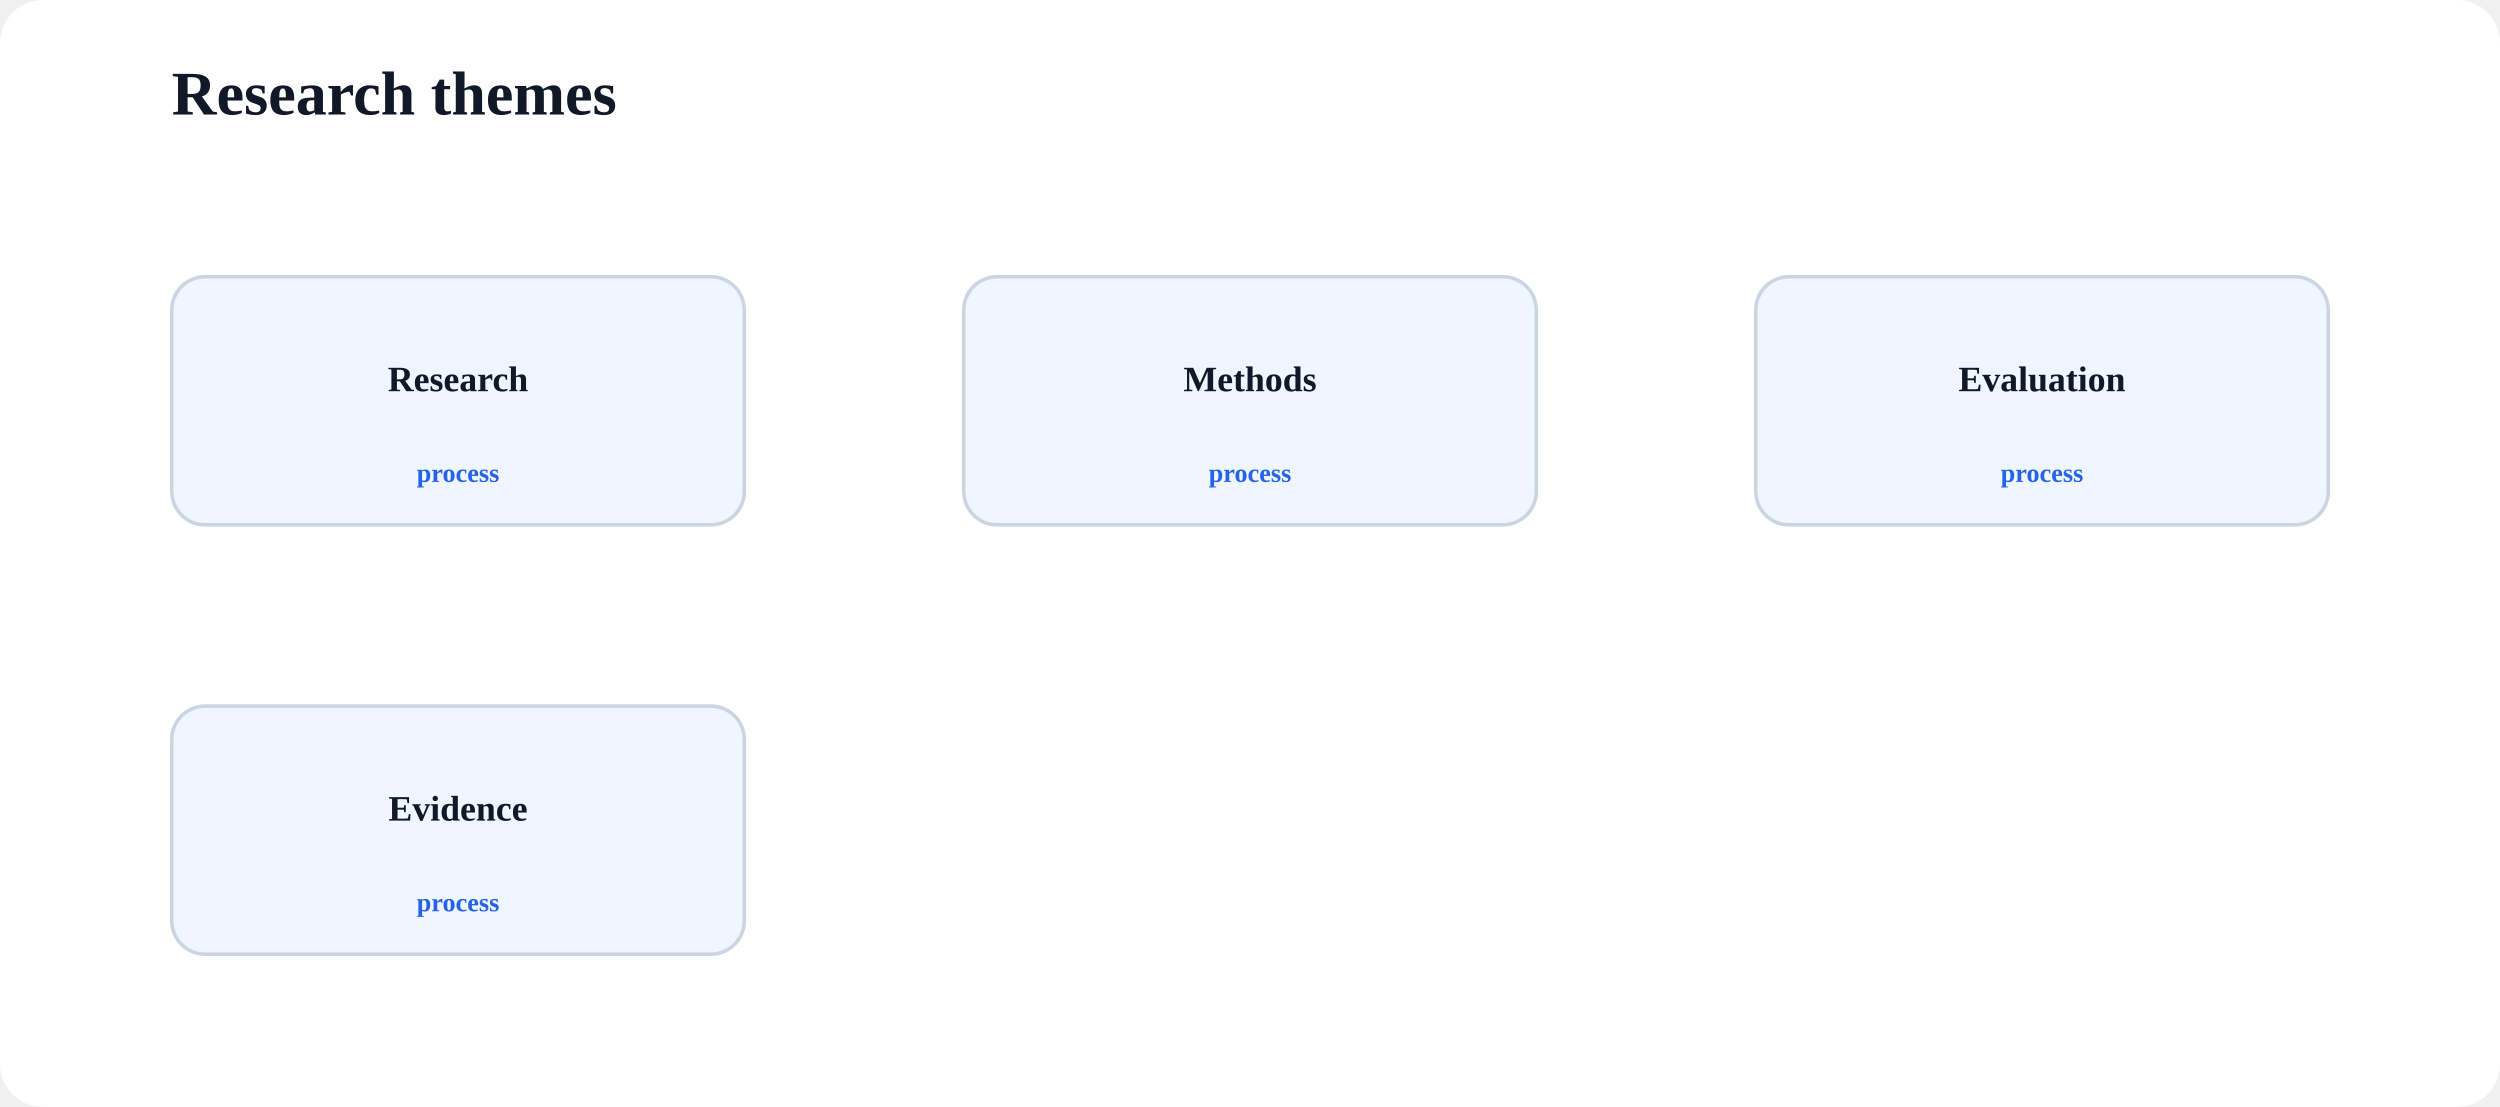
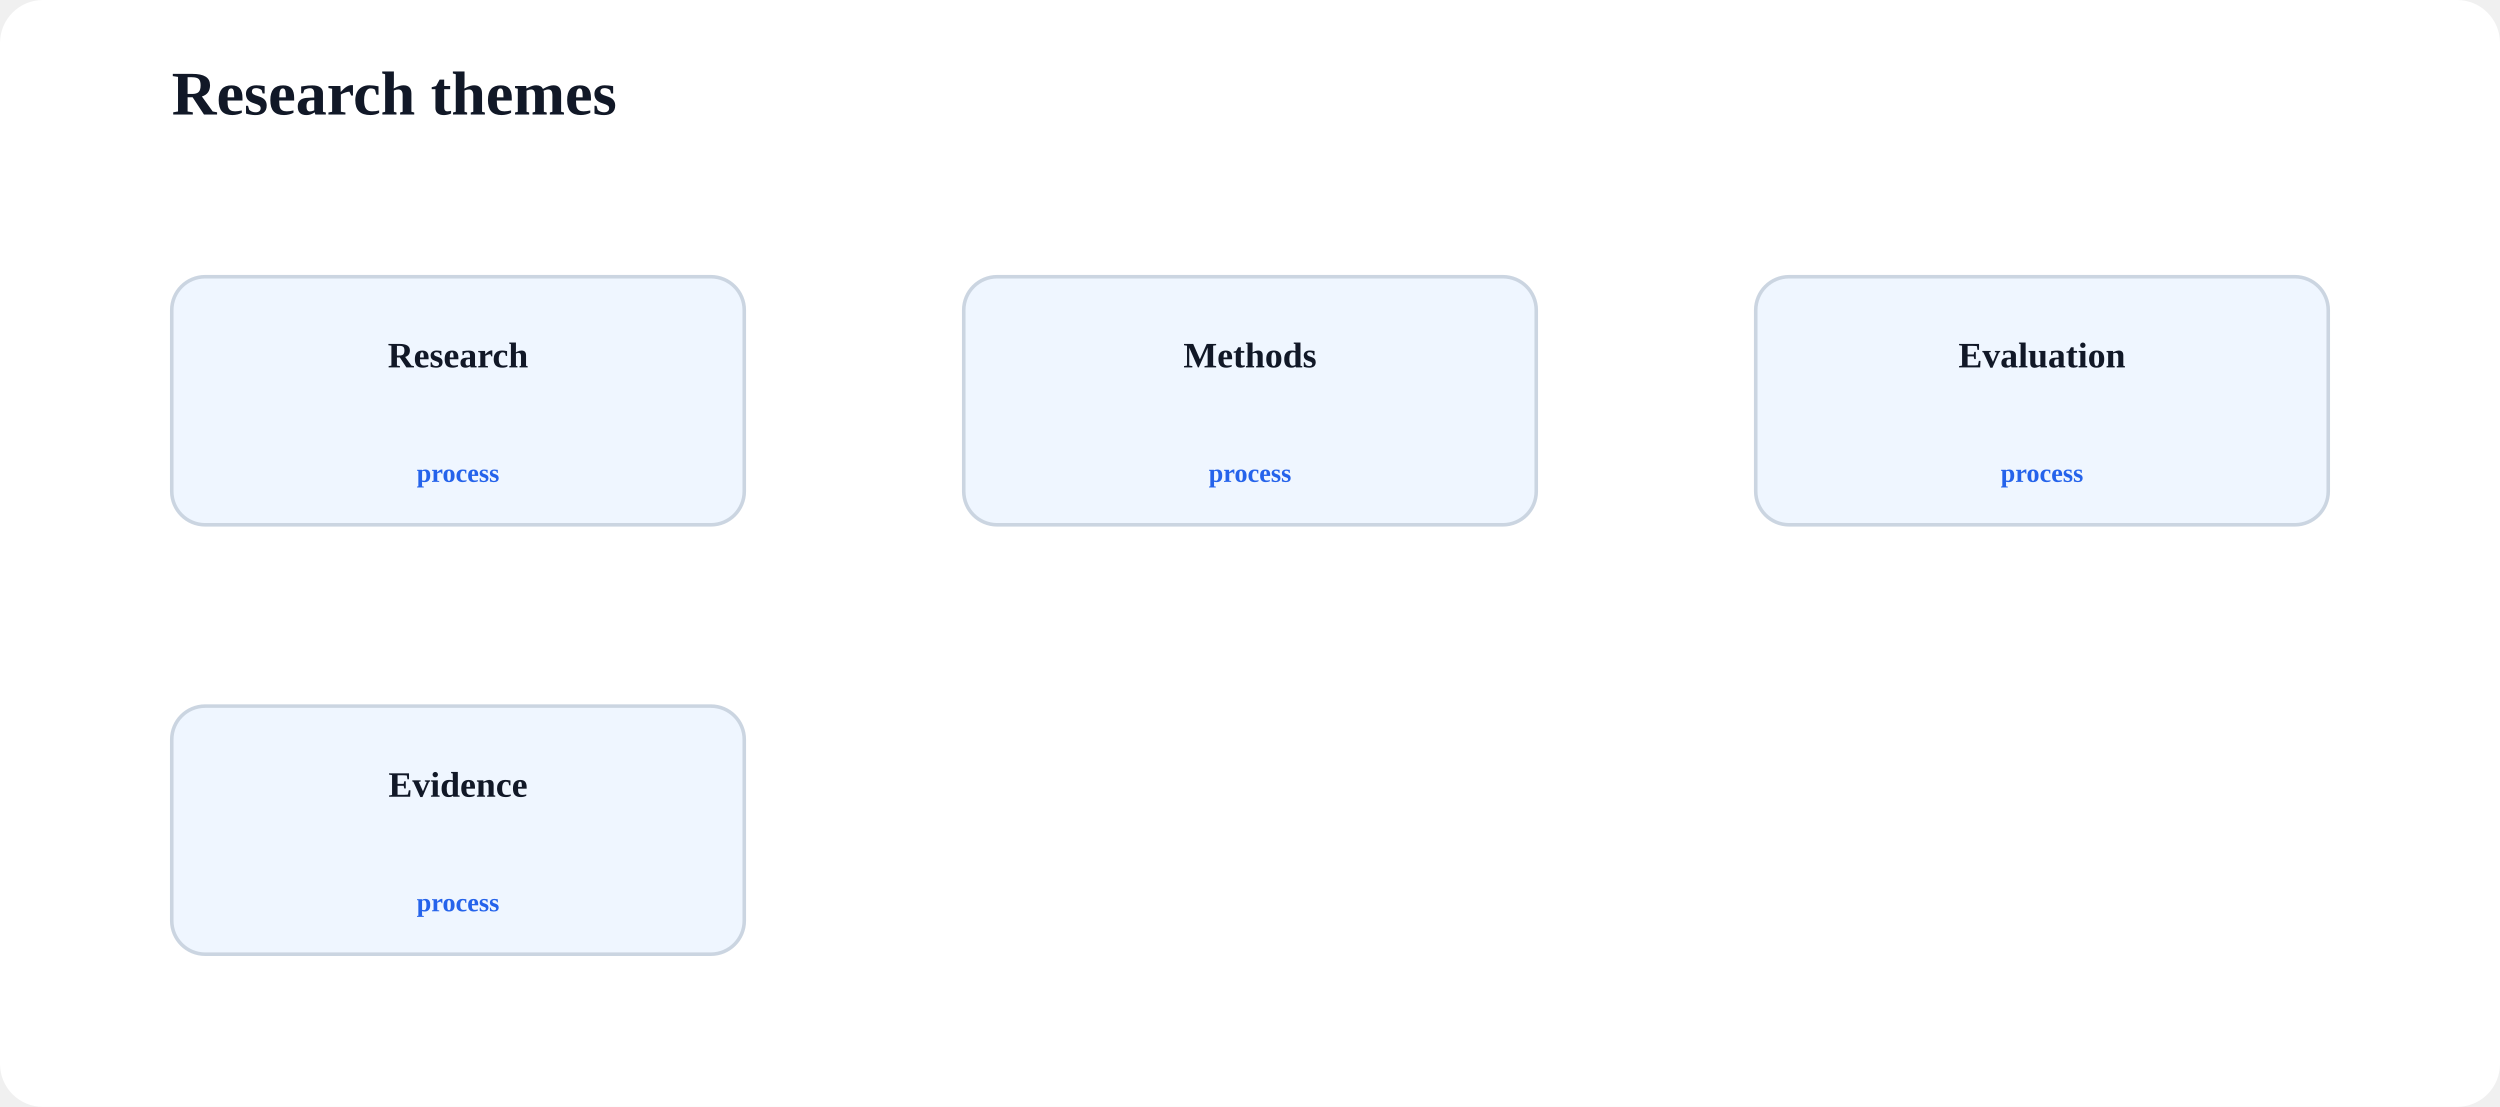
<svg xmlns="http://www.w3.org/2000/svg" width="1048" height="464" viewBox="0 0 1048 464" role="img" aria-labelledby="notemd-gallery-mermaid-mindmap-basics-title notemd-gallery-mermaid-mindmap-basics-desc" data-notemd-renderer="notemd-editable-html-svg@0.1.0">
  <style>.notemd-editable-svg-canvas {
    fill: var(--notemd-editable-svg-panel, #ffffff);
}
.notemd-editable-svg-title {
    fill: var(--notemd-editable-svg-text, #111827);
    font-size: 26px;
    font-weight: 700;
}
.notemd-editable-svg-summary {
    fill: var(--notemd-editable-svg-muted, #475569);
    font-size: 14px;
}
.notemd-editable-svg-node rect {
    fill: var(--notemd-editable-svg-node-fill, #eff6ff);
    stroke: var(--notemd-editable-svg-border, #cbd5e1);
    stroke-width: 1.5;
}
.notemd-editable-svg-node-label {
    fill: var(--notemd-editable-svg-text, #111827);
    font-size: 15px;
    font-weight: 650;
}
.notemd-editable-svg-node-role {
    fill: var(--notemd-editable-svg-accent, #2563eb);
    font-size: 11px;
    font-weight: 700;
    text-transform: uppercase;
}
.notemd-editable-svg-edge path,
.notemd-editable-svg-edge-arrowhead {
    fill: none;
    stroke: var(--notemd-editable-svg-edge, #334155);
    stroke-width: 1.8;
}
.notemd-editable-svg-edge.is-async path {
    stroke-dasharray: 8 6;
}
.notemd-editable-svg-edge-label {
    fill: var(--notemd-editable-svg-muted, #475569);
    paint-order: stroke;
    stroke: var(--notemd-editable-svg-panel, #ffffff);
    stroke-width: 4px;
    font-size: 12px;
    font-weight: 600;
}
marker path {
    fill: var(--notemd-editable-svg-edge, #334155);
}</style>
  <defs>
    <marker id="notemd-editable-svg-arrow" viewBox="0 0 10 10" refX="8" refY="5" markerWidth="8" markerHeight="8" orient="auto-start-reverse">
      <path data-drawio-ignore="marker-shape" d="M 0 0 L 10 5 L 0 10 z" fill="#334155" />
    </marker>
  </defs>
  <rect data-drawio-ignore="canvas-background" class="notemd-editable-svg-canvas" x="0" y="0" width="1048" height="464" rx="18" fill="#ffffff" />
  <text data-drawio-ignore="document-title" x="72" y="48" class="notemd-editable-svg-title" fill="#111827">Research themes</text>
  <g id="research" class="notemd-editable-svg-node" data-drawio-type="node" data-drawio-role="process" data-drawio-id="research">
    <rect data-drawio-ignore="part-of-parent-node" x="72" y="116" width="240" height="104" rx="14" fill="#eff6ff" stroke="#cbd5e1" stroke-width="1.5" />
-     <text data-drawio-ignore="part-of-parent-node" x="192" y="164" text-anchor="middle" class="notemd-editable-svg-node-label">
+     <text data-drawio-ignore="part-of-parent-node" data-layout-safety="notemd-layout-safety@1.0.0" x="192" y="154" text-anchor="middle" class="notemd-editable-svg-node-label">
      <tspan x="192" dy="0">Research</tspan>
    </text>
-     <text data-drawio-ignore="part-of-parent-node" x="192" y="202" text-anchor="middle" class="notemd-editable-svg-node-role" fill="#2563eb">process</text>
+     <text data-drawio-ignore="part-of-parent-node" data-layout-safety="notemd-layout-safety@1.0.0" x="192" y="202" text-anchor="middle" class="notemd-editable-svg-node-role" fill="#2563eb">process</text>
  </g>
  <g id="methods" class="notemd-editable-svg-node" data-drawio-type="node" data-drawio-role="process" data-drawio-id="methods">
    <rect data-drawio-ignore="part-of-parent-node" x="404" y="116" width="240" height="104" rx="14" fill="#eff6ff" stroke="#cbd5e1" stroke-width="1.5" />
-     <text data-drawio-ignore="part-of-parent-node" x="524" y="164" text-anchor="middle" class="notemd-editable-svg-node-label">
+     <text data-drawio-ignore="part-of-parent-node" data-layout-safety="notemd-layout-safety@1.0.0" x="524" y="154" text-anchor="middle" class="notemd-editable-svg-node-label">
      <tspan x="524" dy="0">Methods</tspan>
    </text>
-     <text data-drawio-ignore="part-of-parent-node" x="524" y="202" text-anchor="middle" class="notemd-editable-svg-node-role" fill="#2563eb">process</text>
+     <text data-drawio-ignore="part-of-parent-node" data-layout-safety="notemd-layout-safety@1.0.0" x="524" y="202" text-anchor="middle" class="notemd-editable-svg-node-role" fill="#2563eb">process</text>
  </g>
  <g id="evaluation" class="notemd-editable-svg-node" data-drawio-type="node" data-drawio-role="process" data-drawio-id="evaluation">
    <rect data-drawio-ignore="part-of-parent-node" x="736" y="116" width="240" height="104" rx="14" fill="#eff6ff" stroke="#cbd5e1" stroke-width="1.5" />
-     <text data-drawio-ignore="part-of-parent-node" x="856" y="164" text-anchor="middle" class="notemd-editable-svg-node-label">
+     <text data-drawio-ignore="part-of-parent-node" data-layout-safety="notemd-layout-safety@1.0.0" x="856" y="154" text-anchor="middle" class="notemd-editable-svg-node-label">
      <tspan x="856" dy="0">Evaluation</tspan>
    </text>
-     <text data-drawio-ignore="part-of-parent-node" x="856" y="202" text-anchor="middle" class="notemd-editable-svg-node-role" fill="#2563eb">process</text>
+     <text data-drawio-ignore="part-of-parent-node" data-layout-safety="notemd-layout-safety@1.0.0" x="856" y="202" text-anchor="middle" class="notemd-editable-svg-node-role" fill="#2563eb">process</text>
  </g>
  <g id="evidence" class="notemd-editable-svg-node" data-drawio-type="node" data-drawio-role="process" data-drawio-id="evidence">
    <rect data-drawio-ignore="part-of-parent-node" x="72" y="296" width="240" height="104" rx="14" fill="#eff6ff" stroke="#cbd5e1" stroke-width="1.5" />
-     <text data-drawio-ignore="part-of-parent-node" x="192" y="344" text-anchor="middle" class="notemd-editable-svg-node-label">
+     <text data-drawio-ignore="part-of-parent-node" data-layout-safety="notemd-layout-safety@1.0.0" x="192" y="334" text-anchor="middle" class="notemd-editable-svg-node-label">
      <tspan x="192" dy="0">Evidence</tspan>
    </text>
-     <text data-drawio-ignore="part-of-parent-node" x="192" y="382" text-anchor="middle" class="notemd-editable-svg-node-role" fill="#2563eb">process</text>
+     <text data-drawio-ignore="part-of-parent-node" data-layout-safety="notemd-layout-safety@1.0.0" x="192" y="382" text-anchor="middle" class="notemd-editable-svg-node-role" fill="#2563eb">process</text>
  </g>
</svg>
